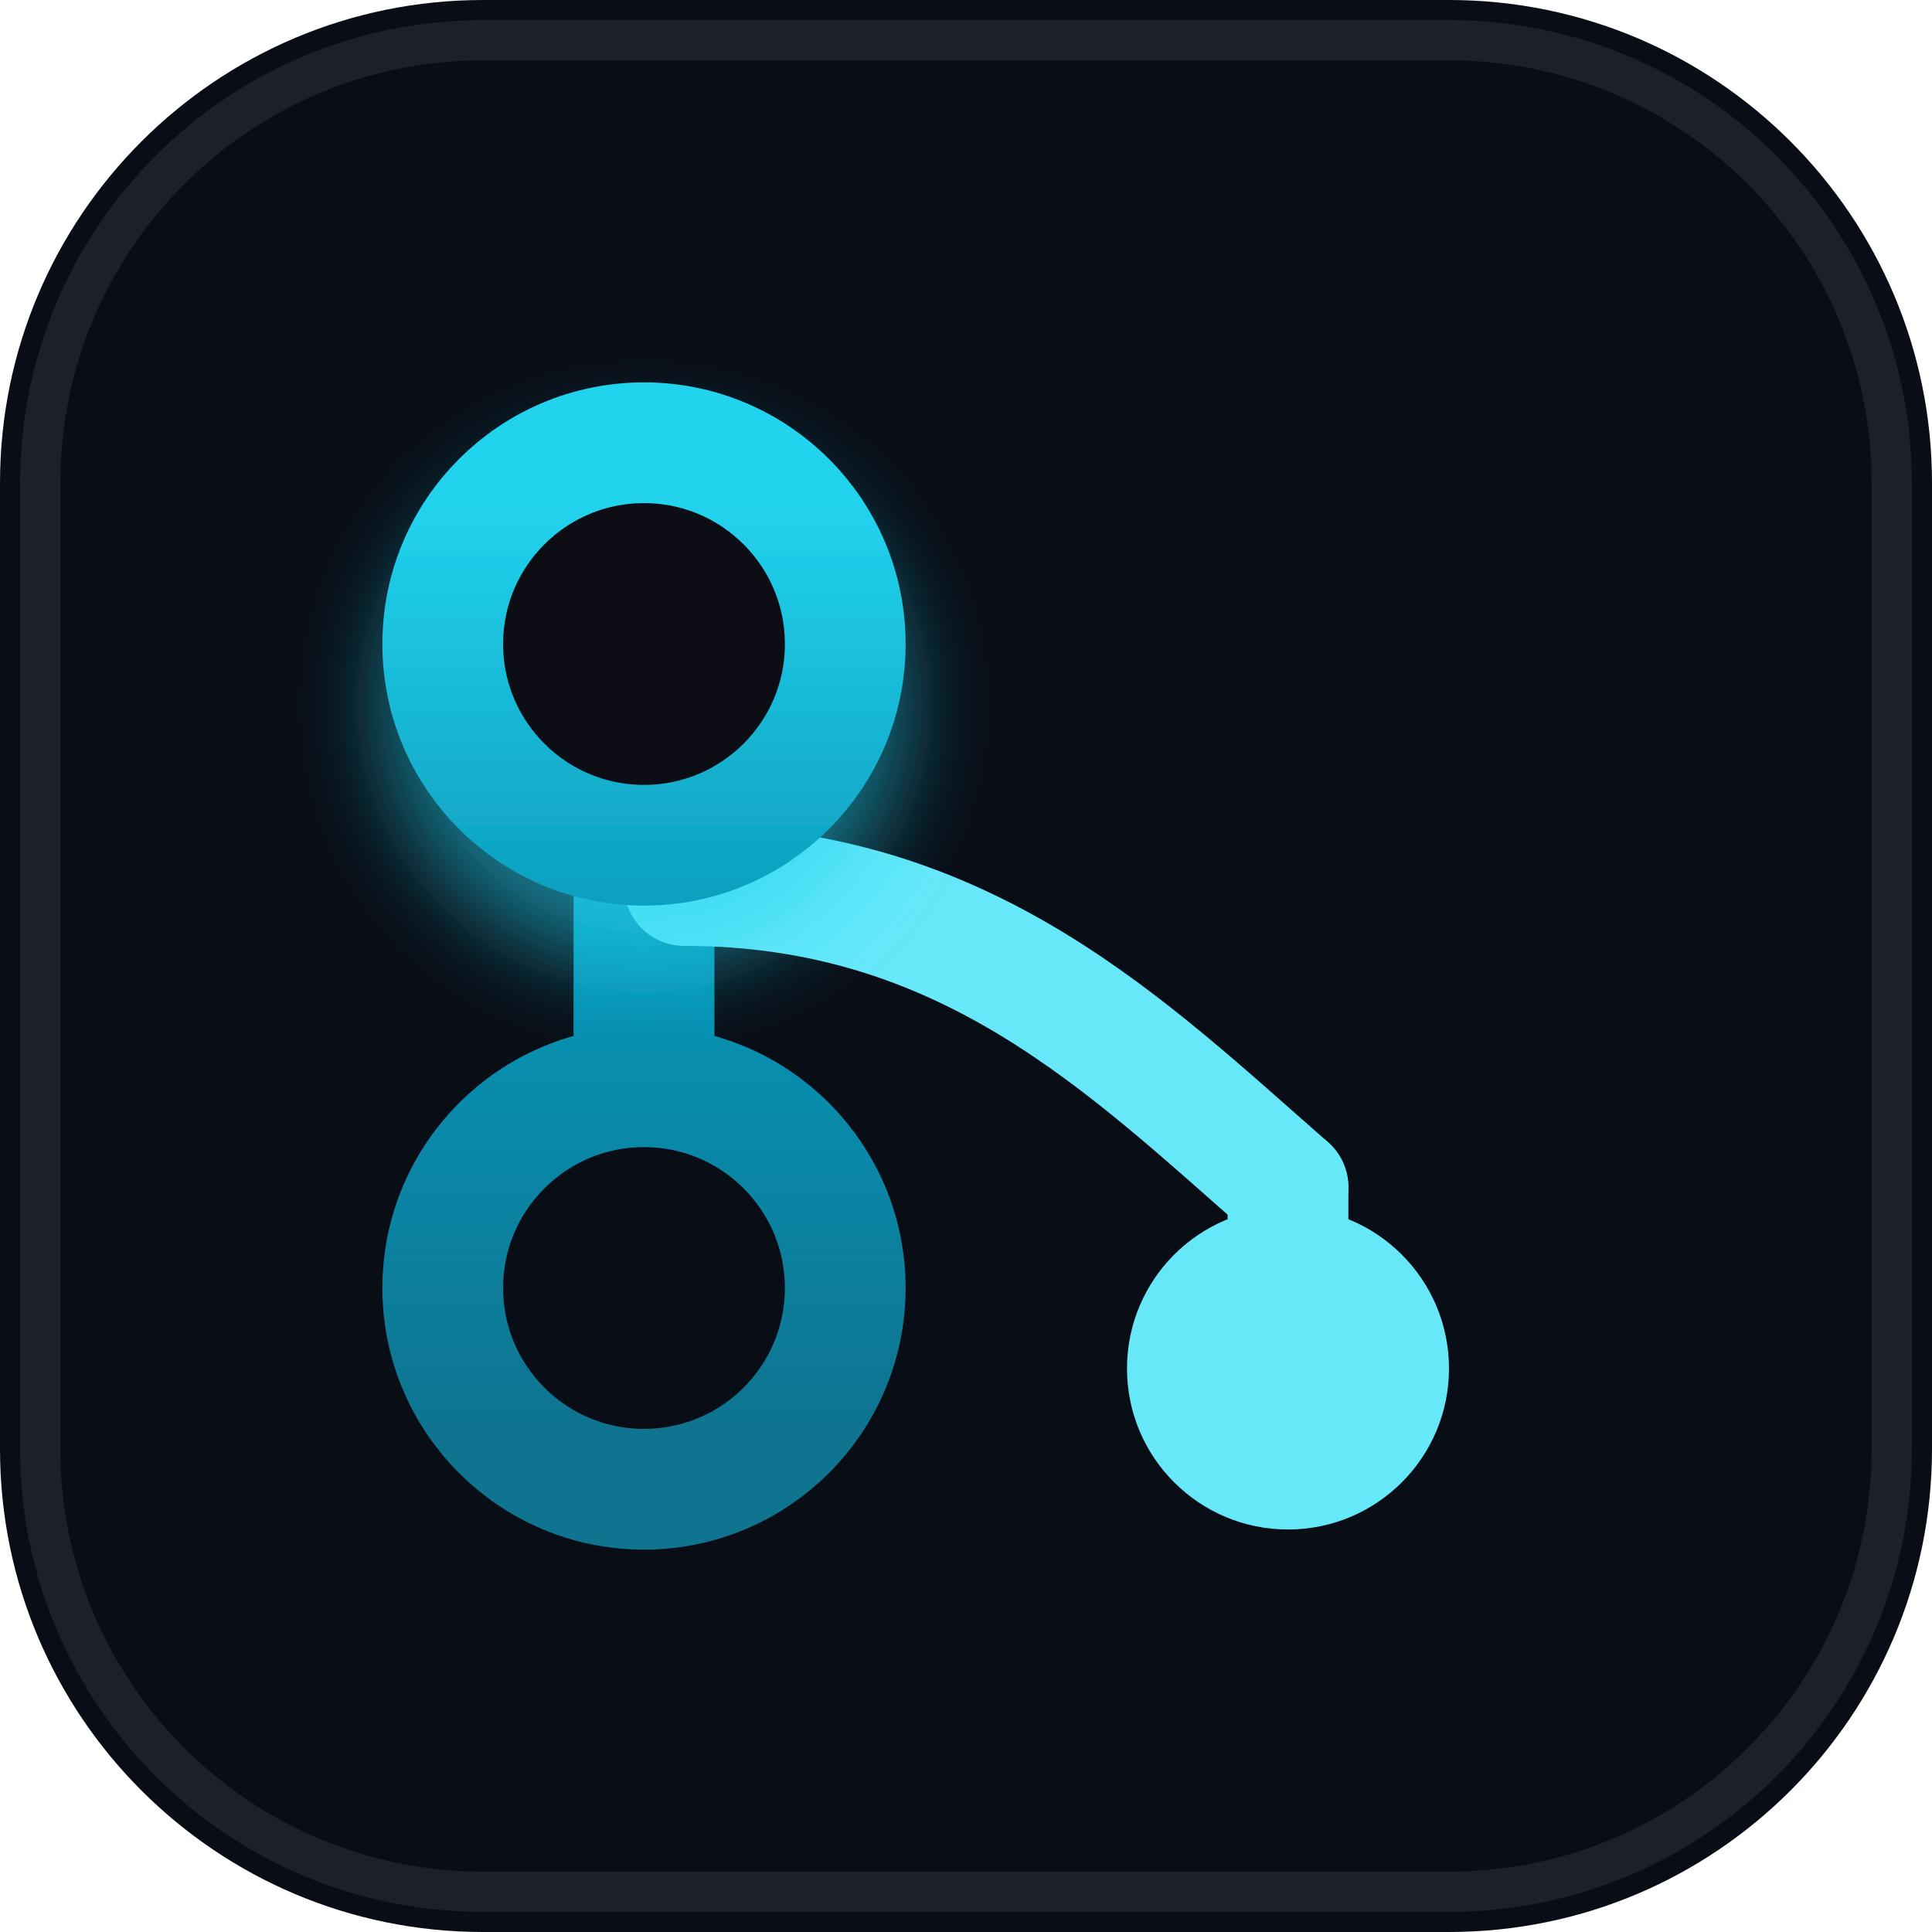
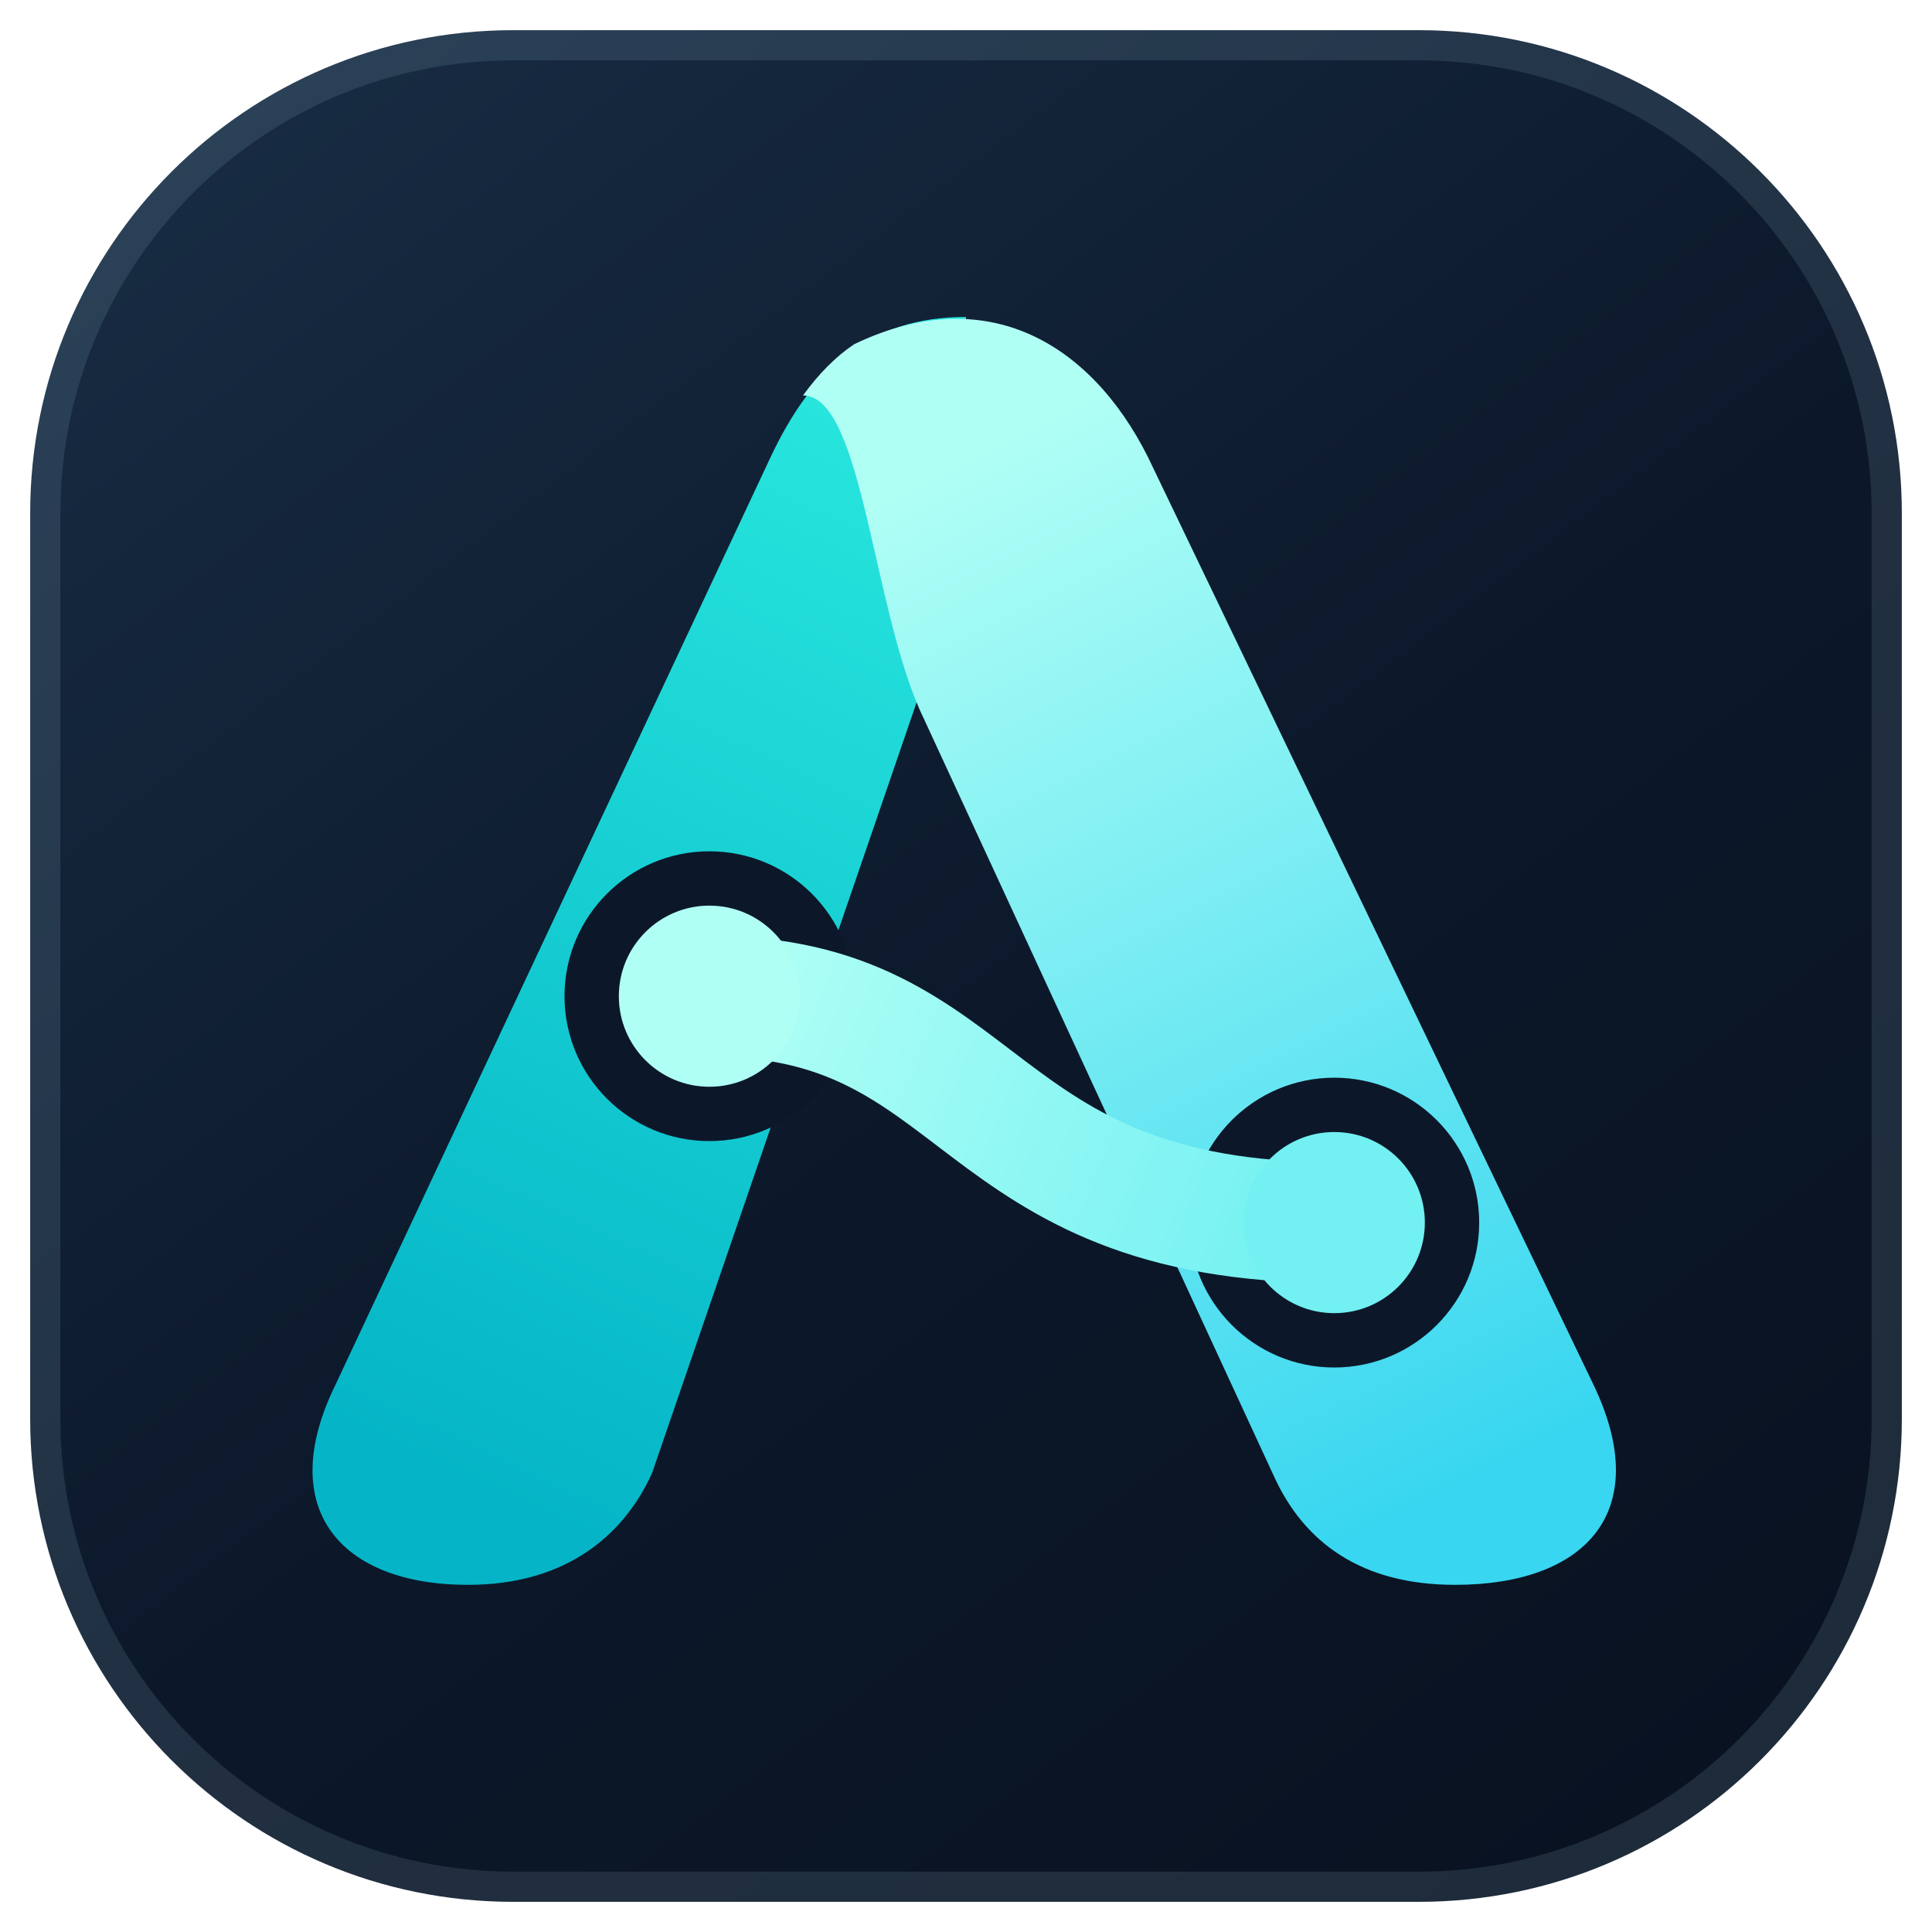
- <svg xmlns="http://www.w3.org/2000/svg" viewBox="0 0 48 48" width="48" height="48">
+ <svg xmlns="http://www.w3.org/2000/svg" width="64" height="64" viewBox="0 0 64 64" fill="none">
  <defs>
-     <linearGradient id="grad" gradientUnits="userSpaceOnUse" x1="16" y1="12.5" x2="16" y2="35.5">
-       <stop offset="0%" stop-color="#22d3ee" />
-       <stop offset="55%" stop-color="#0891b2" />
-       <stop offset="100%" stop-color="#0e7490" />
+     <linearGradient id="tile" x1="8" y1="3" x2="53" y2="62" gradientUnits="userSpaceOnUse">
+       <stop stop-color="#172B42" />
+       <stop offset=".55" stop-color="#0C182A" />
+       <stop offset="1" stop-color="#091221" />
    </linearGradient>
-     <filter id="glow" x="-60%" y="-60%" width="220%" height="220%">
-       <feDropShadow dx="0" dy="1.5" stdDeviation="1.1" flood-color="#22d3ee" flood-opacity="0.55" />
-     </filter>
+     <linearGradient id="left" x1="31" y1="15" x2="15" y2="49" gradientUnits="userSpaceOnUse">
+       <stop stop-color="#27E5DD" />
+       <stop offset="1" stop-color="#05B5C7" />
+     </linearGradient>
+     <linearGradient id="right" x1="32" y1="15" x2="49" y2="49" gradientUnits="userSpaceOnUse">
+       <stop stop-color="#B0FFF5" />
+       <stop offset="1" stop-color="#38D6F0" />
+     </linearGradient>
+     <linearGradient id="merge" x1="24" y1="33" x2="44" y2="41" gradientUnits="userSpaceOnUse">
+       <stop stop-color="#B0FFF5" />
+       <stop offset="1" stop-color="#72F0F2" />
+     </linearGradient>
  </defs>
-   <rect width="48" height="48" rx="12" fill="#090d16" />
-   <rect width="46" height="46" x="1" y="1" rx="11" fill="none" stroke="rgba(255,255,255,0.08)" stroke-width="1" />
-   <path d="M 16 12.5 L 16 35.5" stroke="url(#grad)" stroke-width="3.5" stroke-linecap="round" />
-   <path d="M 17 22 C 24 22 28 26 32 29.5" stroke="#67e8f9" stroke-width="3" stroke-linecap="round" fill="none" />
-   <path d="M 32 29.5 L 32 35.75" stroke="#67e8f9" stroke-width="3" stroke-linecap="round" />
-   <circle cx="16" cy="16" r="5" fill="#090d16" stroke="url(#grad)" stroke-width="3" filter="url(#glow)" />
-   <circle cx="16" cy="32" r="5" fill="#090d16" stroke="url(#grad)" stroke-width="3" />
-   <circle cx="32" cy="34" r="4" fill="#67e8f9" />
+   <rect x="1" y="1" width="62" height="62" rx="16" fill="url(#tile)" />
+   <rect x="1.5" y="1.5" width="61" height="61" rx="15.5" stroke="#B8E4F7" stroke-opacity=".12" />
+   <path d="m11.1 45.9 14.4-30.7C26.9 12.2 28.8 10.5 32 10.5v8L21.6 48.8c-1 2.2-3 3.7-6.1 3.7-4.2 0-6.4-2.5-4.4-6.6Z" fill="url(#left)" />
+   <path d="M28.3 11.4c4.6-2.2 8.1.2 9.9 4.1l14.6 30.4c2 4.2-.3 6.6-4.6 6.6-3.1 0-5-1.4-6-3.6L30.6 23.8c-1.7-3.5-2-10.7-4-10.7q.8-1.1 1.7-1.7Z" fill="url(#right)" />
+   <circle cx="23.5" cy="33" r="4.8" fill="#0C182A" />
+   <circle cx="44.2" cy="40.5" r="4.8" fill="#0C182A" />
+   <path d="M23.5 33C32.8 33 32 40.5 44.2 40.5" stroke="url(#merge)" stroke-width="4" stroke-linecap="round" />
+   <circle cx="23.5" cy="33" r="3" fill="#B0FFF5" />
+   <circle cx="44.2" cy="40.5" r="3" fill="#72F0F2" />
</svg>
